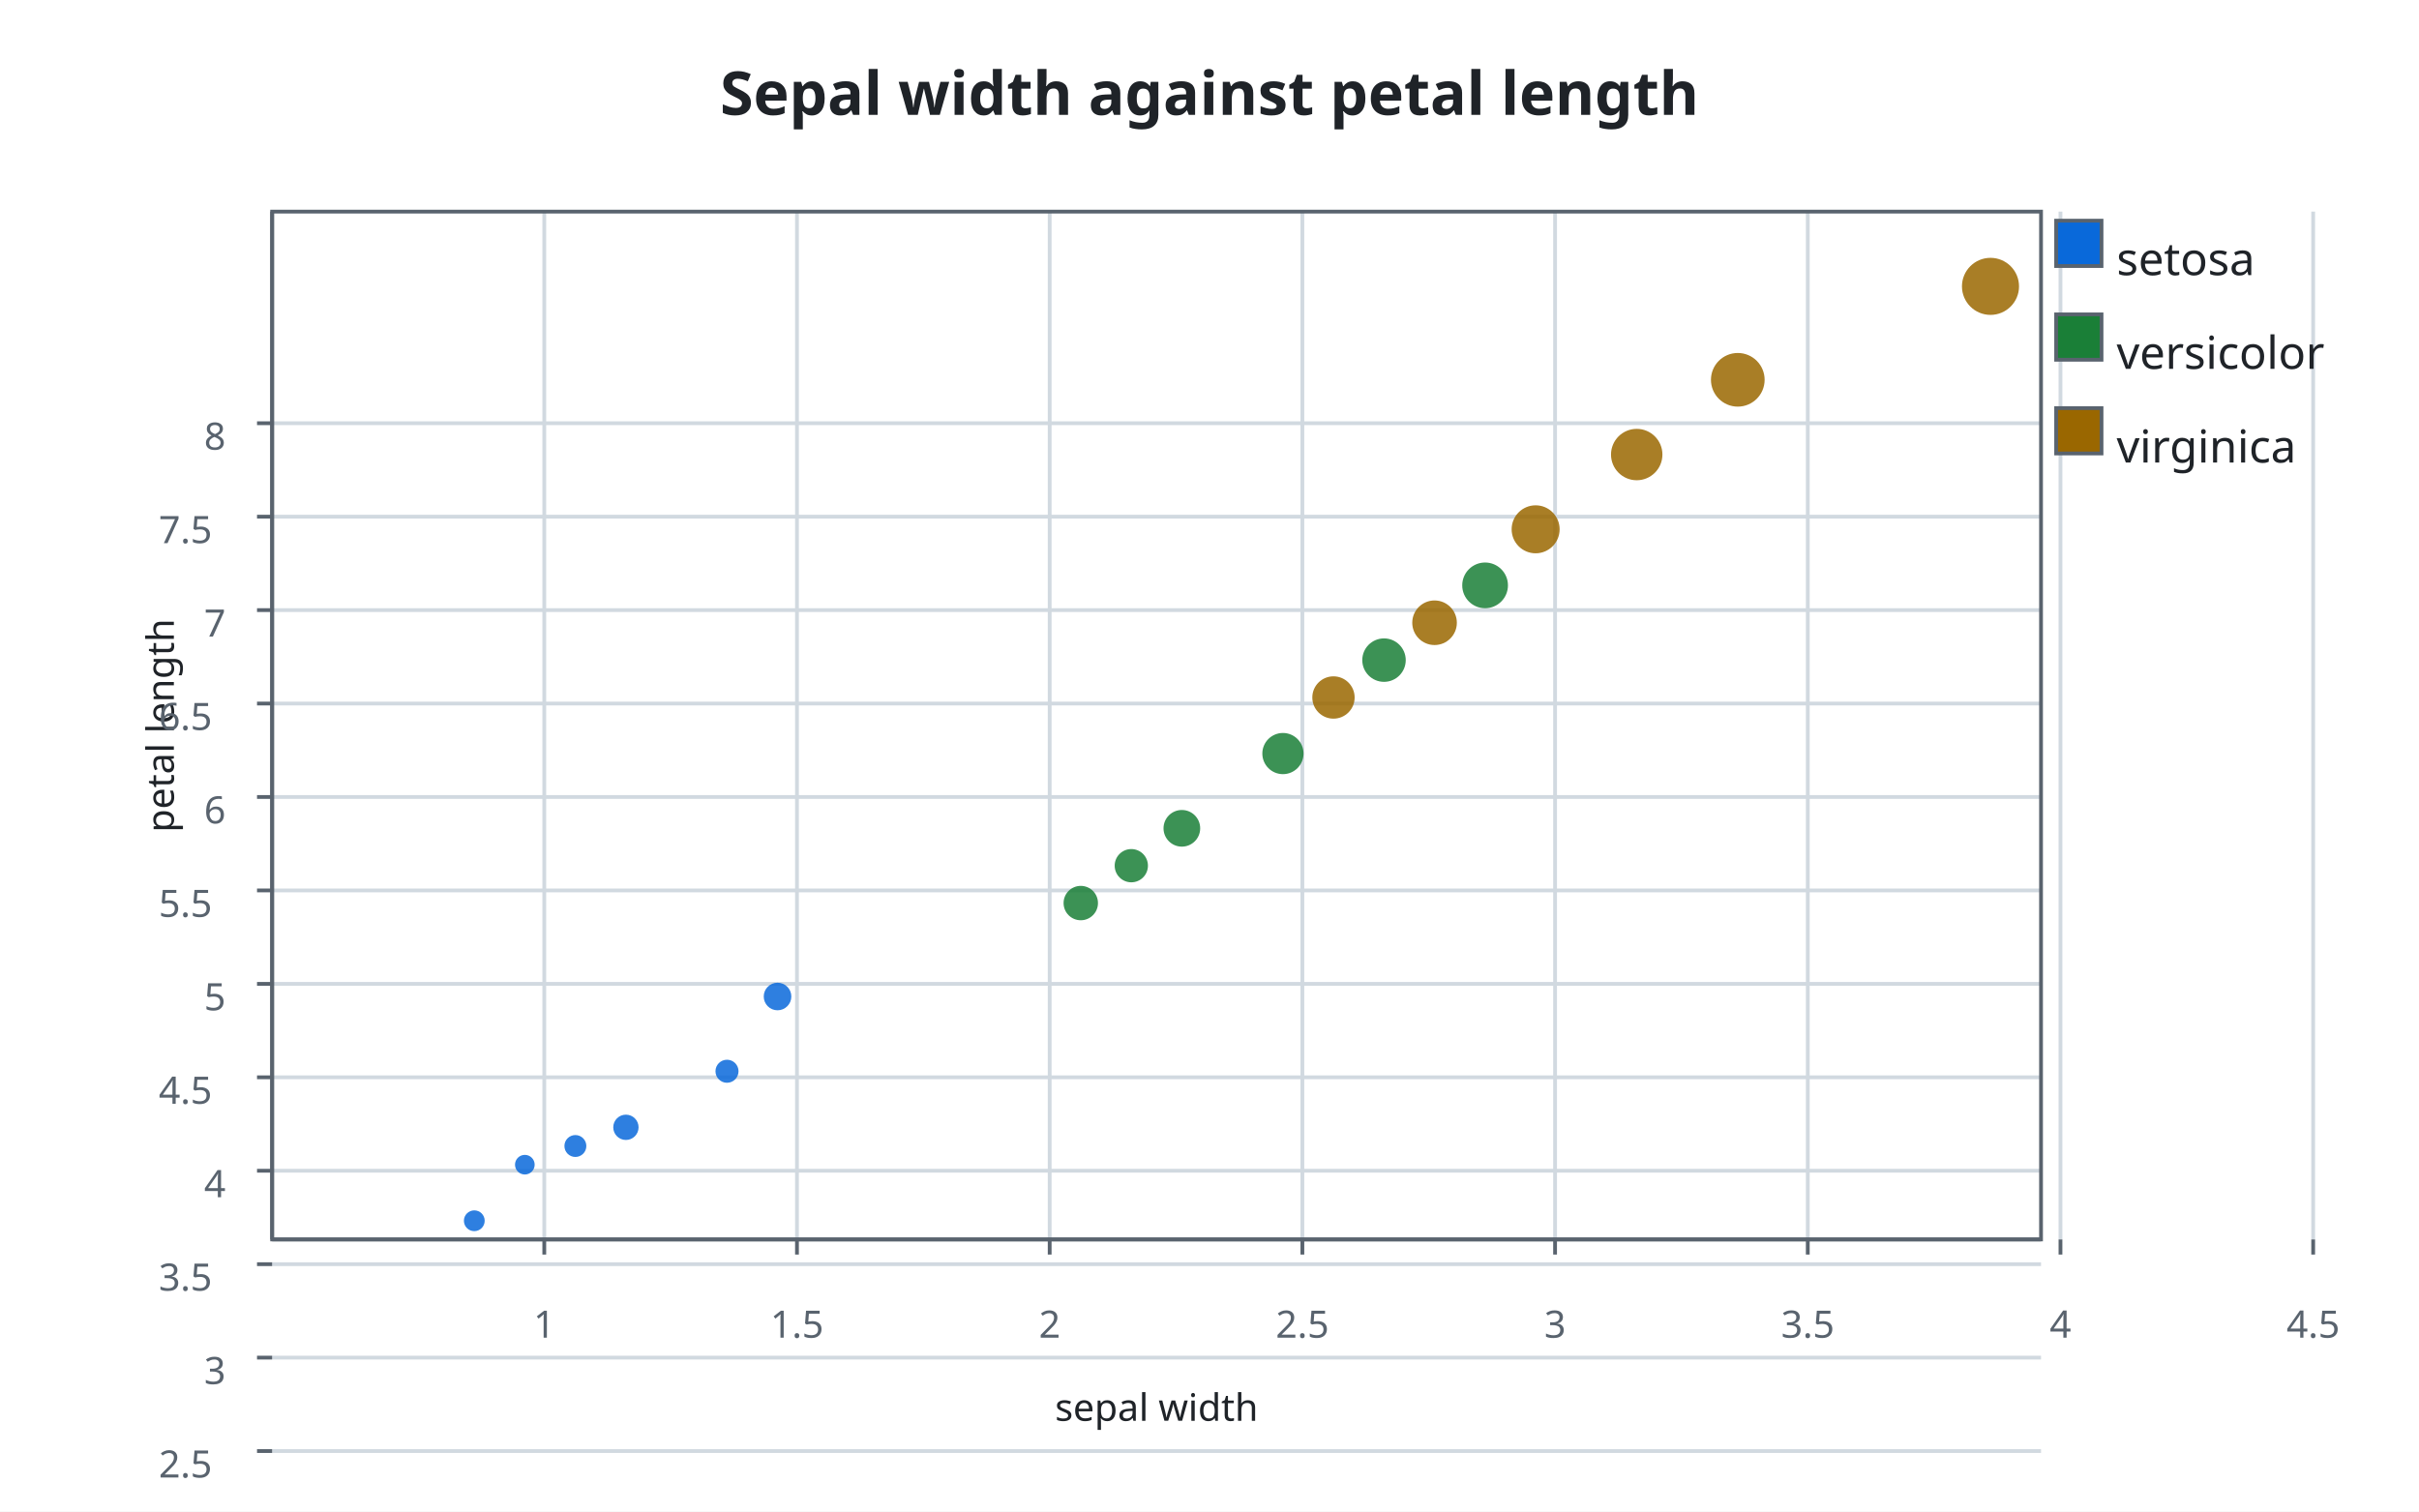
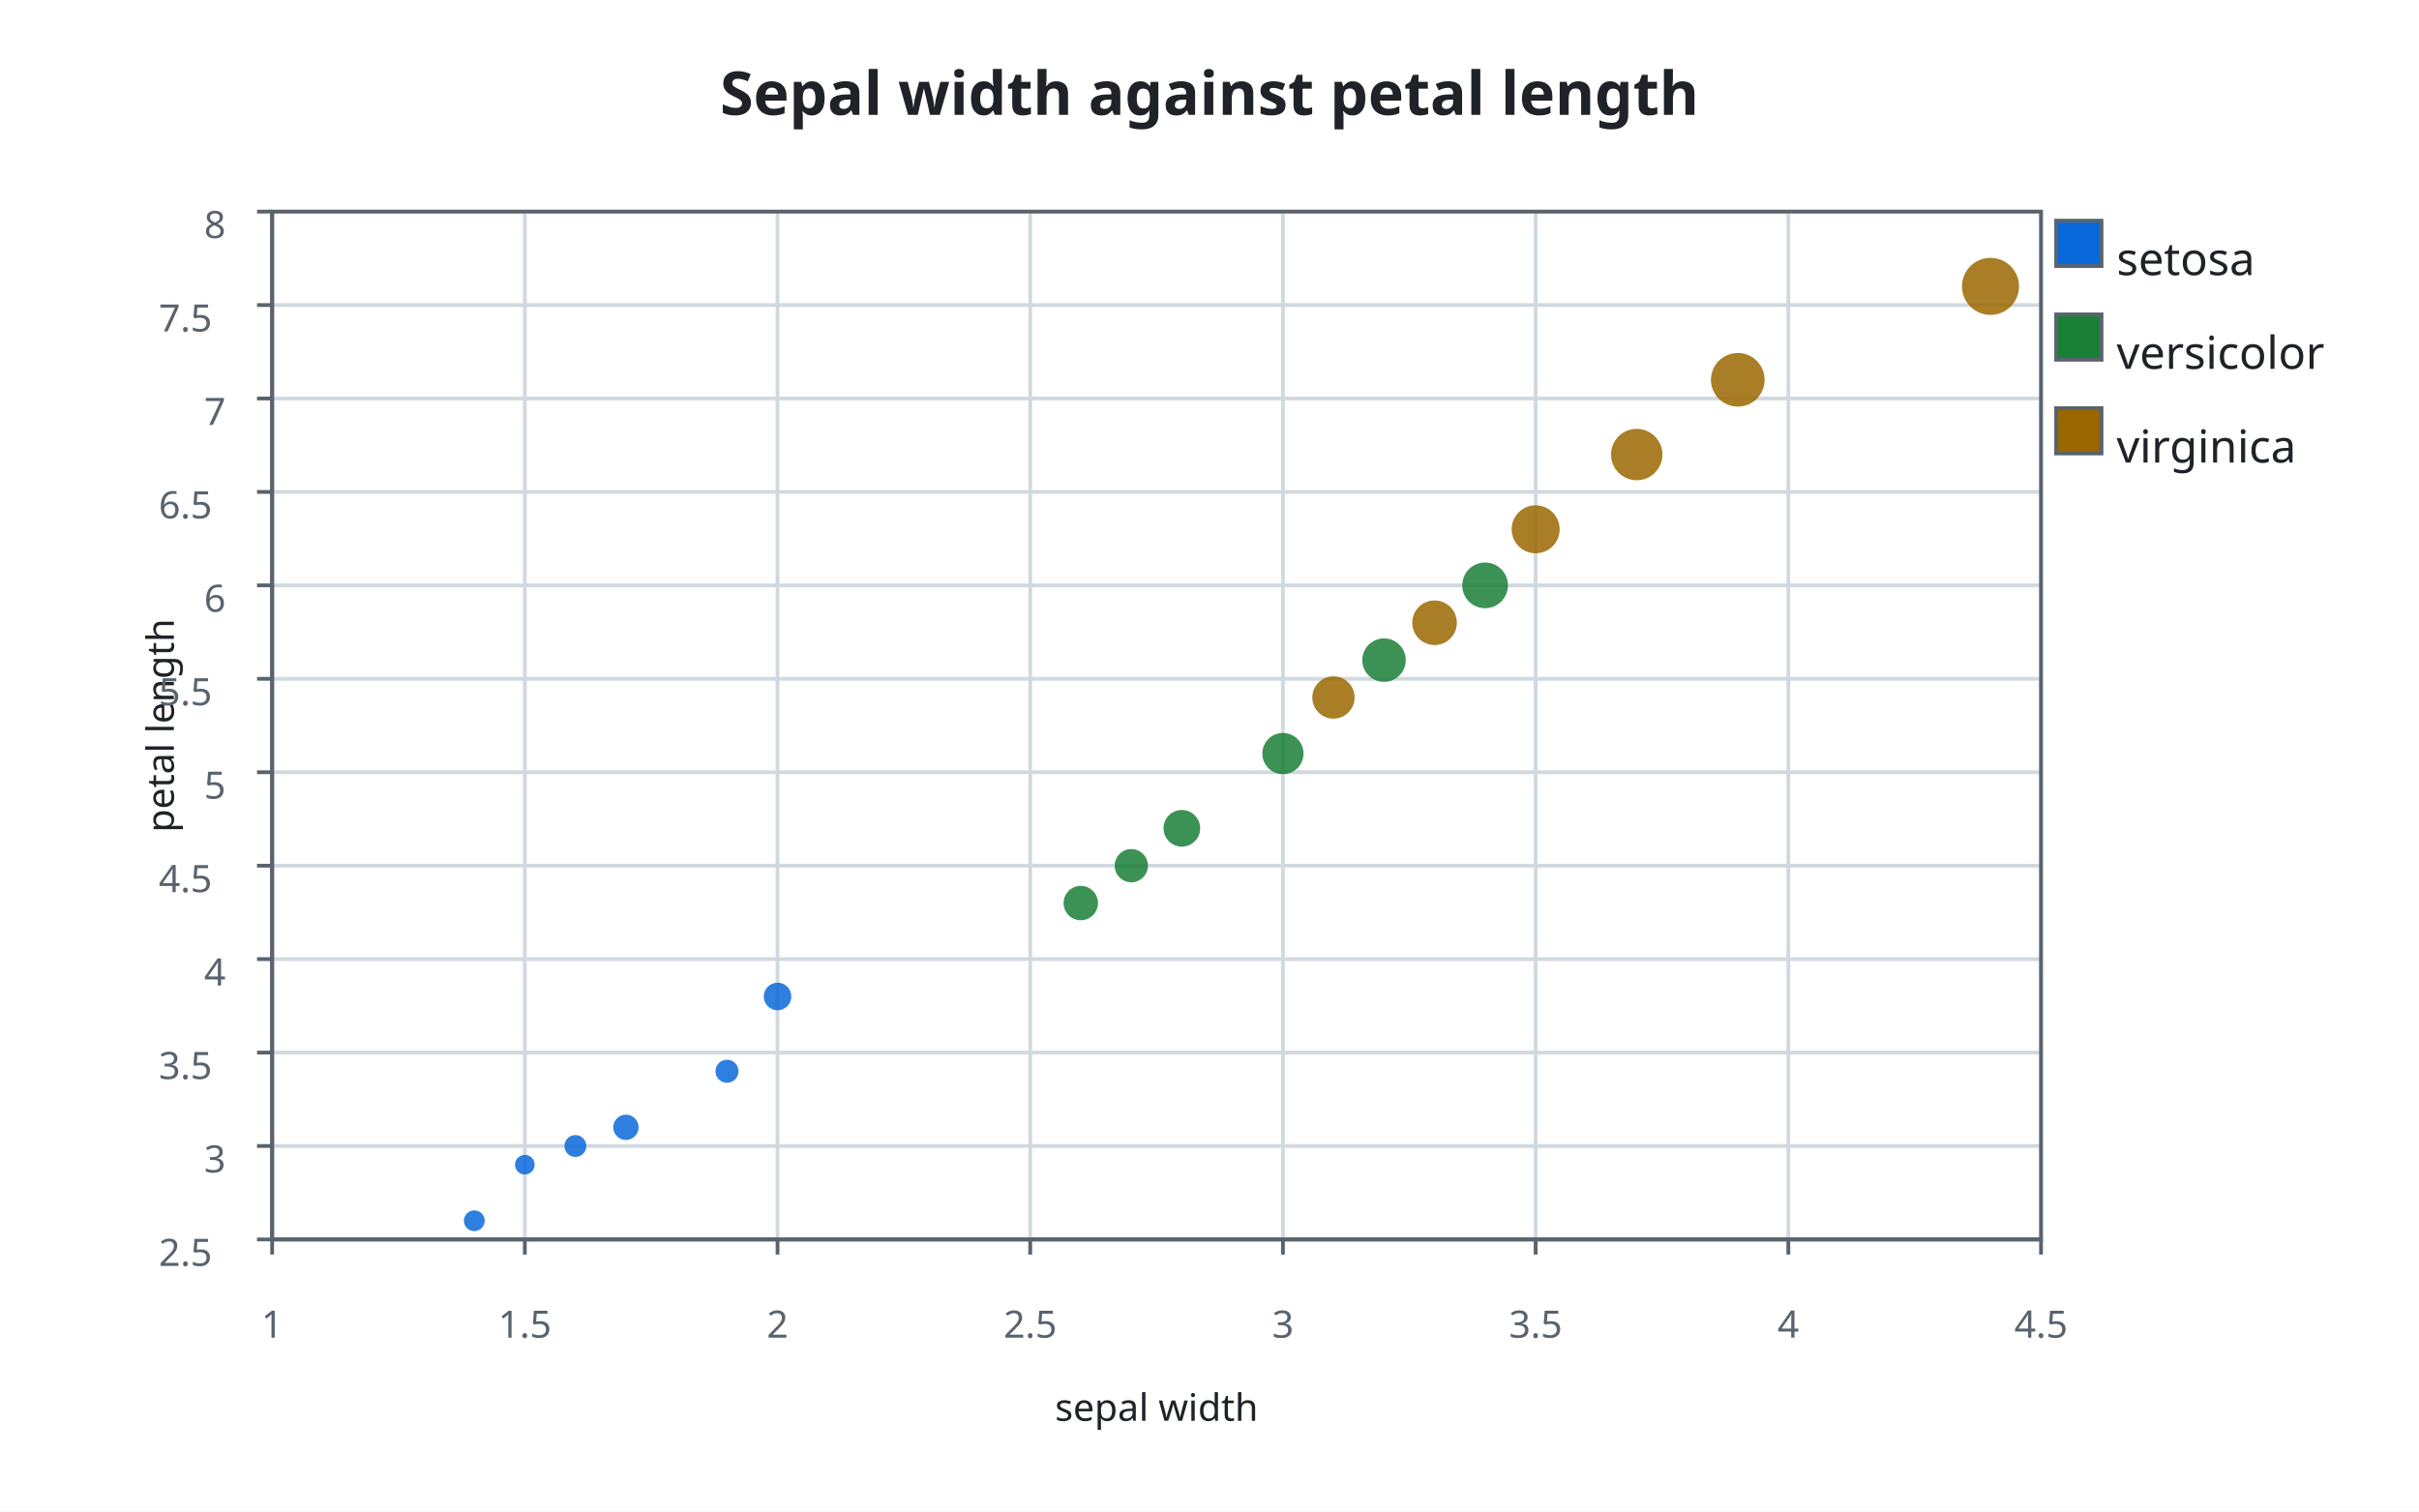
<svg xmlns="http://www.w3.org/2000/svg" width="640" height="400" viewBox="0 0 640 400" role="img" aria-label="Sepal width against petal length">
  <rect x="0" y="0" width="640" height="400" fill="#ffffff" />
  <text x="320" y="30.4" font-family="system-ui" font-size="16" font-weight="700" text-anchor="middle" fill="#1f2328">Sepal width against petal length</text>
-   <line x1="144" y1="56" x2="144" y2="328" stroke="#d1d9e0" stroke-width="1" />
-   <line x1="210.857" y1="56" x2="210.857" y2="328" stroke="#d1d9e0" stroke-width="1" />
-   <line x1="277.714" y1="56" x2="277.714" y2="328" stroke="#d1d9e0" stroke-width="1" />
-   <line x1="344.571" y1="56" x2="344.571" y2="328" stroke="#d1d9e0" stroke-width="1" />
-   <line x1="411.429" y1="56" x2="411.429" y2="328" stroke="#d1d9e0" stroke-width="1" />
-   <line x1="478.286" y1="56" x2="478.286" y2="328" stroke="#d1d9e0" stroke-width="1" />
-   <line x1="545.143" y1="56" x2="545.143" y2="328" stroke="#d1d9e0" stroke-width="1" />
-   <line x1="612" y1="56" x2="612" y2="328" stroke="#d1d9e0" stroke-width="1" />
-   <line x1="72" y1="112" x2="540" y2="112" stroke="#d1d9e0" stroke-width="1" />
-   <line x1="72" y1="136.727" x2="540" y2="136.727" stroke="#d1d9e0" stroke-width="1" />
-   <line x1="72" y1="161.455" x2="540" y2="161.455" stroke="#d1d9e0" stroke-width="1" />
-   <line x1="72" y1="186.182" x2="540" y2="186.182" stroke="#d1d9e0" stroke-width="1" />
-   <line x1="72" y1="210.909" x2="540" y2="210.909" stroke="#d1d9e0" stroke-width="1" />
-   <line x1="72" y1="235.636" x2="540" y2="235.636" stroke="#d1d9e0" stroke-width="1" />
-   <line x1="72" y1="260.364" x2="540" y2="260.364" stroke="#d1d9e0" stroke-width="1" />
-   <line x1="72" y1="285.091" x2="540" y2="285.091" stroke="#d1d9e0" stroke-width="1" />
-   <line x1="72" y1="309.818" x2="540" y2="309.818" stroke="#d1d9e0" stroke-width="1" />
-   <line x1="72" y1="334.545" x2="540" y2="334.545" stroke="#d1d9e0" stroke-width="1" />
-   <line x1="72" y1="359.273" x2="540" y2="359.273" stroke="#d1d9e0" stroke-width="1" />
-   <line x1="72" y1="384" x2="540" y2="384" stroke="#d1d9e0" stroke-width="1" />
+   <line x1="72" y1="56" x2="72" y2="328" stroke="#d1d9e0" stroke-width="1" />
+   <line x1="138.857" y1="56" x2="138.857" y2="328" stroke="#d1d9e0" stroke-width="1" />
+   <line x1="205.714" y1="56" x2="205.714" y2="328" stroke="#d1d9e0" stroke-width="1" />
+   <line x1="272.571" y1="56" x2="272.571" y2="328" stroke="#d1d9e0" stroke-width="1" />
+   <line x1="339.429" y1="56" x2="339.429" y2="328" stroke="#d1d9e0" stroke-width="1" />
+   <line x1="406.286" y1="56" x2="406.286" y2="328" stroke="#d1d9e0" stroke-width="1" />
+   <line x1="473.143" y1="56" x2="473.143" y2="328" stroke="#d1d9e0" stroke-width="1" />
+   <line x1="540" y1="56" x2="540" y2="328" stroke="#d1d9e0" stroke-width="1" />
+   <line x1="72" y1="56" x2="540" y2="56" stroke="#d1d9e0" stroke-width="1" />
+   <line x1="72" y1="80.727" x2="540" y2="80.727" stroke="#d1d9e0" stroke-width="1" />
+   <line x1="72" y1="105.455" x2="540" y2="105.455" stroke="#d1d9e0" stroke-width="1" />
+   <line x1="72" y1="130.182" x2="540" y2="130.182" stroke="#d1d9e0" stroke-width="1" />
+   <line x1="72" y1="154.909" x2="540" y2="154.909" stroke="#d1d9e0" stroke-width="1" />
+   <line x1="72" y1="179.636" x2="540" y2="179.636" stroke="#d1d9e0" stroke-width="1" />
+   <line x1="72" y1="204.364" x2="540" y2="204.364" stroke="#d1d9e0" stroke-width="1" />
+   <line x1="72" y1="229.091" x2="540" y2="229.091" stroke="#d1d9e0" stroke-width="1" />
+   <line x1="72" y1="253.818" x2="540" y2="253.818" stroke="#d1d9e0" stroke-width="1" />
+   <line x1="72" y1="278.545" x2="540" y2="278.545" stroke="#d1d9e0" stroke-width="1" />
+   <line x1="72" y1="303.273" x2="540" y2="303.273" stroke="#d1d9e0" stroke-width="1" />
+   <line x1="72" y1="328" x2="540" y2="328" stroke="#d1d9e0" stroke-width="1" />
  <rect x="72" y="56" width="468" height="272" fill="none" stroke="#59636e" stroke-width="1" />
  <path d="M 125.486 323.055 m -2.75 0 a 2.75 2.75 0 1 0 5.5 0 a 2.75 2.75 0 1 0 -5.5 0 Z M 165.6 298.327 m -3.35 0 a 3.35 3.35 0 1 0 6.7 0 a 3.35 3.35 0 1 0 -6.7 0 Z M 192.343 283.491 m -3.05 0 a 3.05 3.05 0 1 0 6.1 0 a 3.05 3.05 0 1 0 -6.1 0 Z M 138.857 308.218 m -2.6 0 a 2.6 2.6 0 1 0 5.2 0 a 2.6 2.6 0 1 0 -5.2 0 Z M 205.714 263.709 m -3.65 0 a 3.65 3.65 0 1 0 7.3 0 a 3.65 3.65 0 1 0 -7.3 0 Z M 152.229 303.273 m -2.9 0 a 2.9 2.9 0 1 0 5.8 0 a 2.9 2.9 0 1 0 -5.8 0 Z" fill="#0969da" opacity="0.85" />
  <path d="M 285.943 238.982 m -4.55 0 a 4.55 4.55 0 1 0 9.1 0 a 4.55 4.55 0 1 0 -9.1 0 Z M 339.429 199.418 m -5.45 0 a 5.45 5.45 0 1 0 10.9 0 a 5.45 5.45 0 1 0 -10.9 0 Z M 312.686 219.2 m -4.85 0 a 4.85 4.85 0 1 0 9.7 0 a 4.85 4.85 0 1 0 -9.7 0 Z M 366.171 174.691 m -5.75 0 a 5.75 5.75 0 1 0 11.5 0 a 5.75 5.75 0 1 0 -11.5 0 Z M 299.314 229.091 m -4.4 0 a 4.4 4.4 0 1 0 8.8 0 a 4.4 4.4 0 1 0 -8.8 0 Z M 392.914 154.909 m -6.05 0 a 6.05 6.05 0 1 0 12.1 0 a 6.05 6.05 0 1 0 -12.1 0 Z" fill="#1a7f37" opacity="0.85" />
  <path d="M 352.8 184.582 m -5.6 0 a 5.6 5.6 0 1 0 11.2 0 a 5.6 5.6 0 1 0 -11.2 0 Z M 406.286 140.073 m -6.35 0 a 6.35 6.35 0 1 0 12.7 0 a 6.35 6.35 0 1 0 -12.7 0 Z M 379.543 164.8 m -5.9 0 a 5.9 5.9 0 1 0 11.8 0 a 5.9 5.9 0 1 0 -11.8 0 Z M 433.029 120.291 m -6.8 0 a 6.8 6.8 0 1 0 13.6 0 a 6.8 6.8 0 1 0 -13.6 0 Z M 459.771 100.509 m -7.1 0 a 7.1 7.1 0 1 0 14.2 0 a 7.1 7.1 0 1 0 -14.2 0 Z M 526.629 75.782 m -7.55 0 a 7.55 7.55 0 1 0 15.1 0 a 7.55 7.55 0 1 0 -15.1 0 Z" fill="#9a6700" opacity="0.85" />
  <line x1="72" y1="328" x2="540" y2="328" stroke="#59636e" stroke-width="1" />
  <text x="306" y="376" font-family="system-ui" font-size="10" font-weight="400" text-anchor="middle" fill="#1f2328">sepal width</text>
-   <line x1="144" y1="328" x2="144" y2="332" stroke="#59636e" stroke-width="1" />
-   <text x="144" y="354" font-family="system-ui" font-size="10" font-weight="400" text-anchor="middle" fill="#59636e">1</text>
-   <line x1="210.857" y1="328" x2="210.857" y2="332" stroke="#59636e" stroke-width="1" />
-   <text x="210.857" y="354" font-family="system-ui" font-size="10" font-weight="400" text-anchor="middle" fill="#59636e">1.5</text>
-   <line x1="277.714" y1="328" x2="277.714" y2="332" stroke="#59636e" stroke-width="1" />
-   <text x="277.714" y="354" font-family="system-ui" font-size="10" font-weight="400" text-anchor="middle" fill="#59636e">2</text>
-   <line x1="344.571" y1="328" x2="344.571" y2="332" stroke="#59636e" stroke-width="1" />
-   <text x="344.571" y="354" font-family="system-ui" font-size="10" font-weight="400" text-anchor="middle" fill="#59636e">2.5</text>
-   <line x1="411.429" y1="328" x2="411.429" y2="332" stroke="#59636e" stroke-width="1" />
-   <text x="411.429" y="354" font-family="system-ui" font-size="10" font-weight="400" text-anchor="middle" fill="#59636e">3</text>
-   <line x1="478.286" y1="328" x2="478.286" y2="332" stroke="#59636e" stroke-width="1" />
-   <text x="478.286" y="354" font-family="system-ui" font-size="10" font-weight="400" text-anchor="middle" fill="#59636e">3.5</text>
-   <line x1="545.143" y1="328" x2="545.143" y2="332" stroke="#59636e" stroke-width="1" />
-   <text x="545.143" y="354" font-family="system-ui" font-size="10" font-weight="400" text-anchor="middle" fill="#59636e">4</text>
-   <line x1="612" y1="328" x2="612" y2="332" stroke="#59636e" stroke-width="1" />
-   <text x="612" y="354" font-family="system-ui" font-size="10" font-weight="400" text-anchor="middle" fill="#59636e">4.5</text>
+   <line x1="72" y1="328" x2="72" y2="332" stroke="#59636e" stroke-width="1" />
+   <text x="72" y="354" font-family="system-ui" font-size="10" font-weight="400" text-anchor="middle" fill="#59636e">1</text>
+   <line x1="138.857" y1="328" x2="138.857" y2="332" stroke="#59636e" stroke-width="1" />
+   <text x="138.857" y="354" font-family="system-ui" font-size="10" font-weight="400" text-anchor="middle" fill="#59636e">1.5</text>
+   <line x1="205.714" y1="328" x2="205.714" y2="332" stroke="#59636e" stroke-width="1" />
+   <text x="205.714" y="354" font-family="system-ui" font-size="10" font-weight="400" text-anchor="middle" fill="#59636e">2</text>
+   <line x1="272.571" y1="328" x2="272.571" y2="332" stroke="#59636e" stroke-width="1" />
+   <text x="272.571" y="354" font-family="system-ui" font-size="10" font-weight="400" text-anchor="middle" fill="#59636e">2.5</text>
+   <line x1="339.429" y1="328" x2="339.429" y2="332" stroke="#59636e" stroke-width="1" />
+   <text x="339.429" y="354" font-family="system-ui" font-size="10" font-weight="400" text-anchor="middle" fill="#59636e">3</text>
+   <line x1="406.286" y1="328" x2="406.286" y2="332" stroke="#59636e" stroke-width="1" />
+   <text x="406.286" y="354" font-family="system-ui" font-size="10" font-weight="400" text-anchor="middle" fill="#59636e">3.5</text>
+   <line x1="473.143" y1="328" x2="473.143" y2="332" stroke="#59636e" stroke-width="1" />
+   <text x="473.143" y="354" font-family="system-ui" font-size="10" font-weight="400" text-anchor="middle" fill="#59636e">4</text>
+   <line x1="540" y1="328" x2="540" y2="332" stroke="#59636e" stroke-width="1" />
+   <text x="540" y="354" font-family="system-ui" font-size="10" font-weight="400" text-anchor="middle" fill="#59636e">4.5</text>
  <line x1="72" y1="56" x2="72" y2="328" stroke="#59636e" stroke-width="1" />
  <text x="46" y="192" font-family="system-ui" font-size="10" font-weight="400" text-anchor="middle" fill="#1f2328" transform="rotate(-90 46 192)">petal length</text>
-   <line x1="72" y1="112" x2="68" y2="112" stroke="#59636e" stroke-width="1" />
-   <text x="54" y="119" font-family="system-ui" font-size="10" font-weight="400" text-anchor="start" fill="#59636e">8</text>
-   <line x1="72" y1="136.727" x2="68" y2="136.727" stroke="#59636e" stroke-width="1" />
-   <text x="42" y="143.727" font-family="system-ui" font-size="10" font-weight="400" text-anchor="start" fill="#59636e">7.5</text>
-   <line x1="72" y1="161.455" x2="68" y2="161.455" stroke="#59636e" stroke-width="1" />
-   <text x="54" y="168.455" font-family="system-ui" font-size="10" font-weight="400" text-anchor="start" fill="#59636e">7</text>
-   <line x1="72" y1="186.182" x2="68" y2="186.182" stroke="#59636e" stroke-width="1" />
-   <text x="42" y="193.182" font-family="system-ui" font-size="10" font-weight="400" text-anchor="start" fill="#59636e">6.5</text>
-   <line x1="72" y1="210.909" x2="68" y2="210.909" stroke="#59636e" stroke-width="1" />
-   <text x="54" y="217.909" font-family="system-ui" font-size="10" font-weight="400" text-anchor="start" fill="#59636e">6</text>
-   <line x1="72" y1="235.636" x2="68" y2="235.636" stroke="#59636e" stroke-width="1" />
-   <text x="42" y="242.636" font-family="system-ui" font-size="10" font-weight="400" text-anchor="start" fill="#59636e">5.5</text>
-   <line x1="72" y1="260.364" x2="68" y2="260.364" stroke="#59636e" stroke-width="1" />
-   <text x="54" y="267.364" font-family="system-ui" font-size="10" font-weight="400" text-anchor="start" fill="#59636e">5</text>
-   <line x1="72" y1="285.091" x2="68" y2="285.091" stroke="#59636e" stroke-width="1" />
-   <text x="42" y="292.091" font-family="system-ui" font-size="10" font-weight="400" text-anchor="start" fill="#59636e">4.5</text>
-   <line x1="72" y1="309.818" x2="68" y2="309.818" stroke="#59636e" stroke-width="1" />
-   <text x="54" y="316.818" font-family="system-ui" font-size="10" font-weight="400" text-anchor="start" fill="#59636e">4</text>
-   <line x1="72" y1="334.545" x2="68" y2="334.545" stroke="#59636e" stroke-width="1" />
-   <text x="42" y="341.545" font-family="system-ui" font-size="10" font-weight="400" text-anchor="start" fill="#59636e">3.5</text>
-   <line x1="72" y1="359.273" x2="68" y2="359.273" stroke="#59636e" stroke-width="1" />
-   <text x="54" y="366.273" font-family="system-ui" font-size="10" font-weight="400" text-anchor="start" fill="#59636e">3</text>
-   <line x1="72" y1="384" x2="68" y2="384" stroke="#59636e" stroke-width="1" />
-   <text x="42" y="391" font-family="system-ui" font-size="10" font-weight="400" text-anchor="start" fill="#59636e">2.5</text>
+   <line x1="72" y1="56" x2="68" y2="56" stroke="#59636e" stroke-width="1" />
+   <text x="54" y="63" font-family="system-ui" font-size="10" font-weight="400" text-anchor="start" fill="#59636e">8</text>
+   <line x1="72" y1="80.727" x2="68" y2="80.727" stroke="#59636e" stroke-width="1" />
+   <text x="42" y="87.727" font-family="system-ui" font-size="10" font-weight="400" text-anchor="start" fill="#59636e">7.5</text>
+   <line x1="72" y1="105.455" x2="68" y2="105.455" stroke="#59636e" stroke-width="1" />
+   <text x="54" y="112.455" font-family="system-ui" font-size="10" font-weight="400" text-anchor="start" fill="#59636e">7</text>
+   <line x1="72" y1="130.182" x2="68" y2="130.182" stroke="#59636e" stroke-width="1" />
+   <text x="42" y="137.182" font-family="system-ui" font-size="10" font-weight="400" text-anchor="start" fill="#59636e">6.5</text>
+   <line x1="72" y1="154.909" x2="68" y2="154.909" stroke="#59636e" stroke-width="1" />
+   <text x="54" y="161.909" font-family="system-ui" font-size="10" font-weight="400" text-anchor="start" fill="#59636e">6</text>
+   <line x1="72" y1="179.636" x2="68" y2="179.636" stroke="#59636e" stroke-width="1" />
+   <text x="42" y="186.636" font-family="system-ui" font-size="10" font-weight="400" text-anchor="start" fill="#59636e">5.5</text>
+   <line x1="72" y1="204.364" x2="68" y2="204.364" stroke="#59636e" stroke-width="1" />
+   <text x="54" y="211.364" font-family="system-ui" font-size="10" font-weight="400" text-anchor="start" fill="#59636e">5</text>
+   <line x1="72" y1="229.091" x2="68" y2="229.091" stroke="#59636e" stroke-width="1" />
+   <text x="42" y="236.091" font-family="system-ui" font-size="10" font-weight="400" text-anchor="start" fill="#59636e">4.5</text>
+   <line x1="72" y1="253.818" x2="68" y2="253.818" stroke="#59636e" stroke-width="1" />
+   <text x="54" y="260.818" font-family="system-ui" font-size="10" font-weight="400" text-anchor="start" fill="#59636e">4</text>
+   <line x1="72" y1="278.545" x2="68" y2="278.545" stroke="#59636e" stroke-width="1" />
+   <text x="42" y="285.545" font-family="system-ui" font-size="10" font-weight="400" text-anchor="start" fill="#59636e">3.5</text>
+   <line x1="72" y1="303.273" x2="68" y2="303.273" stroke="#59636e" stroke-width="1" />
+   <text x="54" y="310.273" font-family="system-ui" font-size="10" font-weight="400" text-anchor="start" fill="#59636e">3</text>
+   <line x1="72" y1="328" x2="68" y2="328" stroke="#59636e" stroke-width="1" />
+   <text x="42" y="335" font-family="system-ui" font-size="10" font-weight="400" text-anchor="start" fill="#59636e">2.5</text>
  <rect x="544" y="58.4" width="12" height="12" fill="#0969da" />
  <rect x="544" y="58.4" width="12" height="12" fill="none" stroke="#59636e" stroke-width="1" />
  <text x="560" y="72.8" font-family="system-ui" font-size="12" font-weight="400" text-anchor="start" fill="#1f2328">setosa</text>
  <rect x="544" y="83.2" width="12" height="12" fill="#1a7f37" />
  <rect x="544" y="83.2" width="12" height="12" fill="none" stroke="#59636e" stroke-width="1" />
  <text x="560" y="97.6" font-family="system-ui" font-size="12" font-weight="400" text-anchor="start" fill="#1f2328">versicolor</text>
  <rect x="544" y="108" width="12" height="12" fill="#9a6700" />
  <rect x="544" y="108" width="12" height="12" fill="none" stroke="#59636e" stroke-width="1" />
  <text x="560" y="122.4" font-family="system-ui" font-size="12" font-weight="400" text-anchor="start" fill="#1f2328">virginica</text>
</svg>
